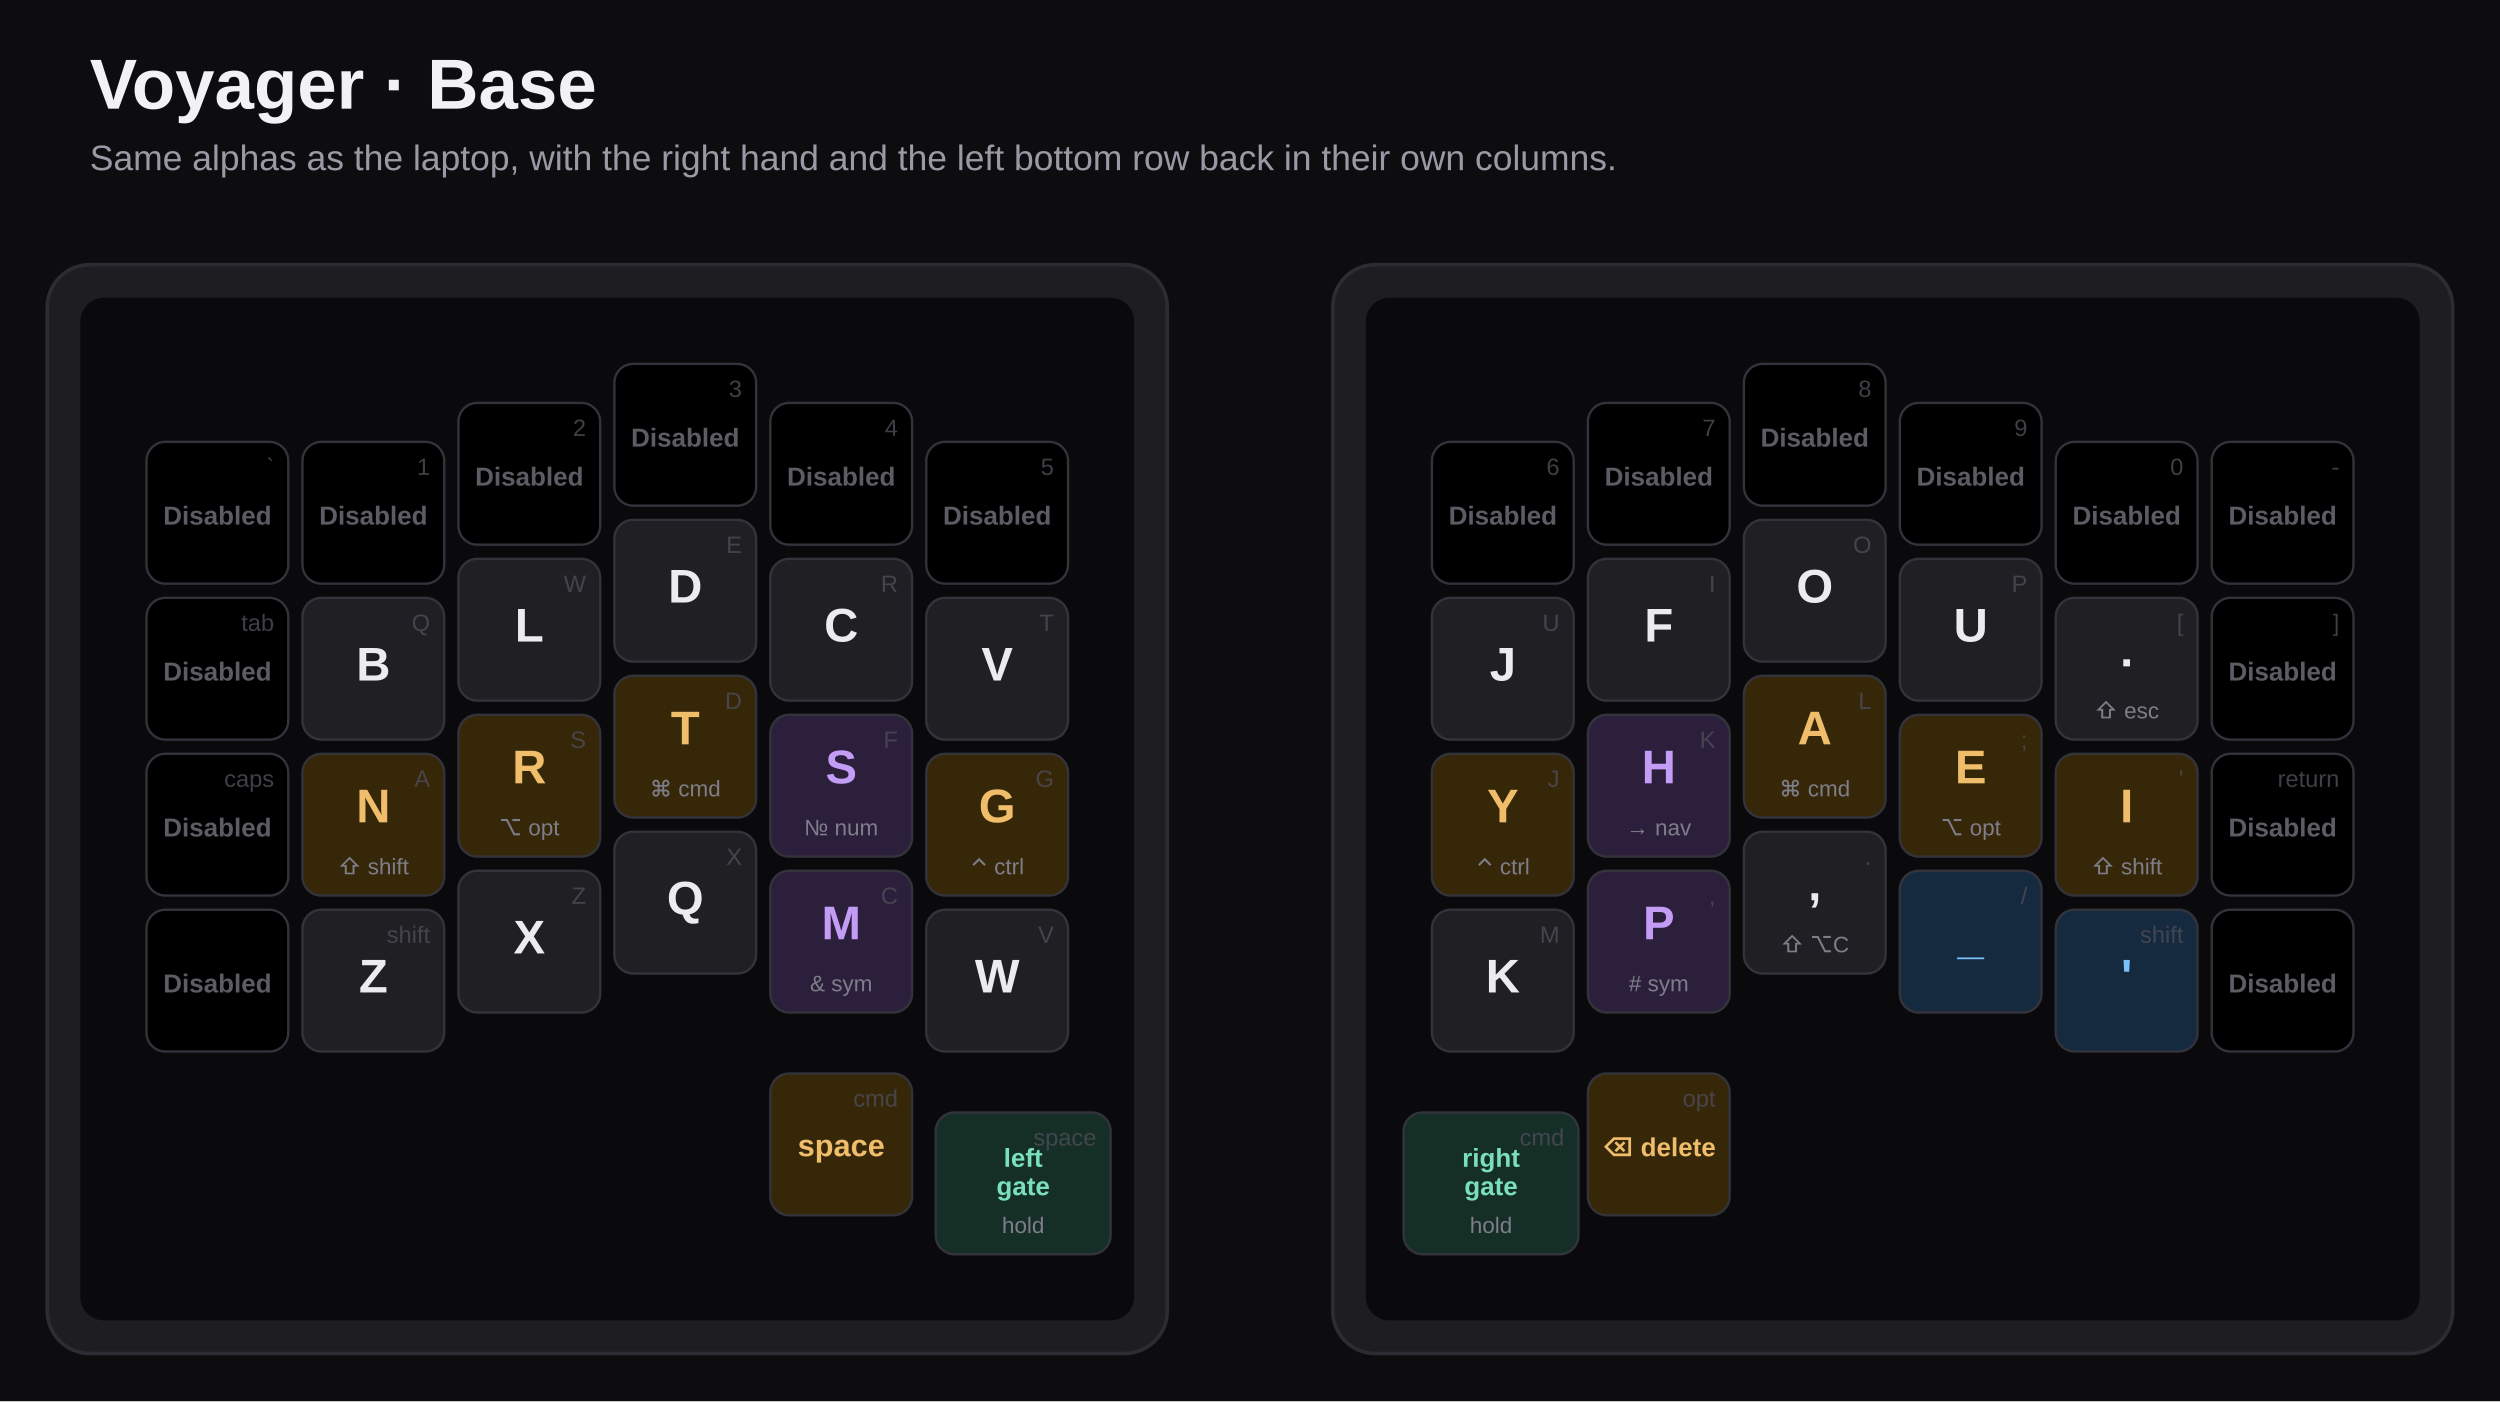
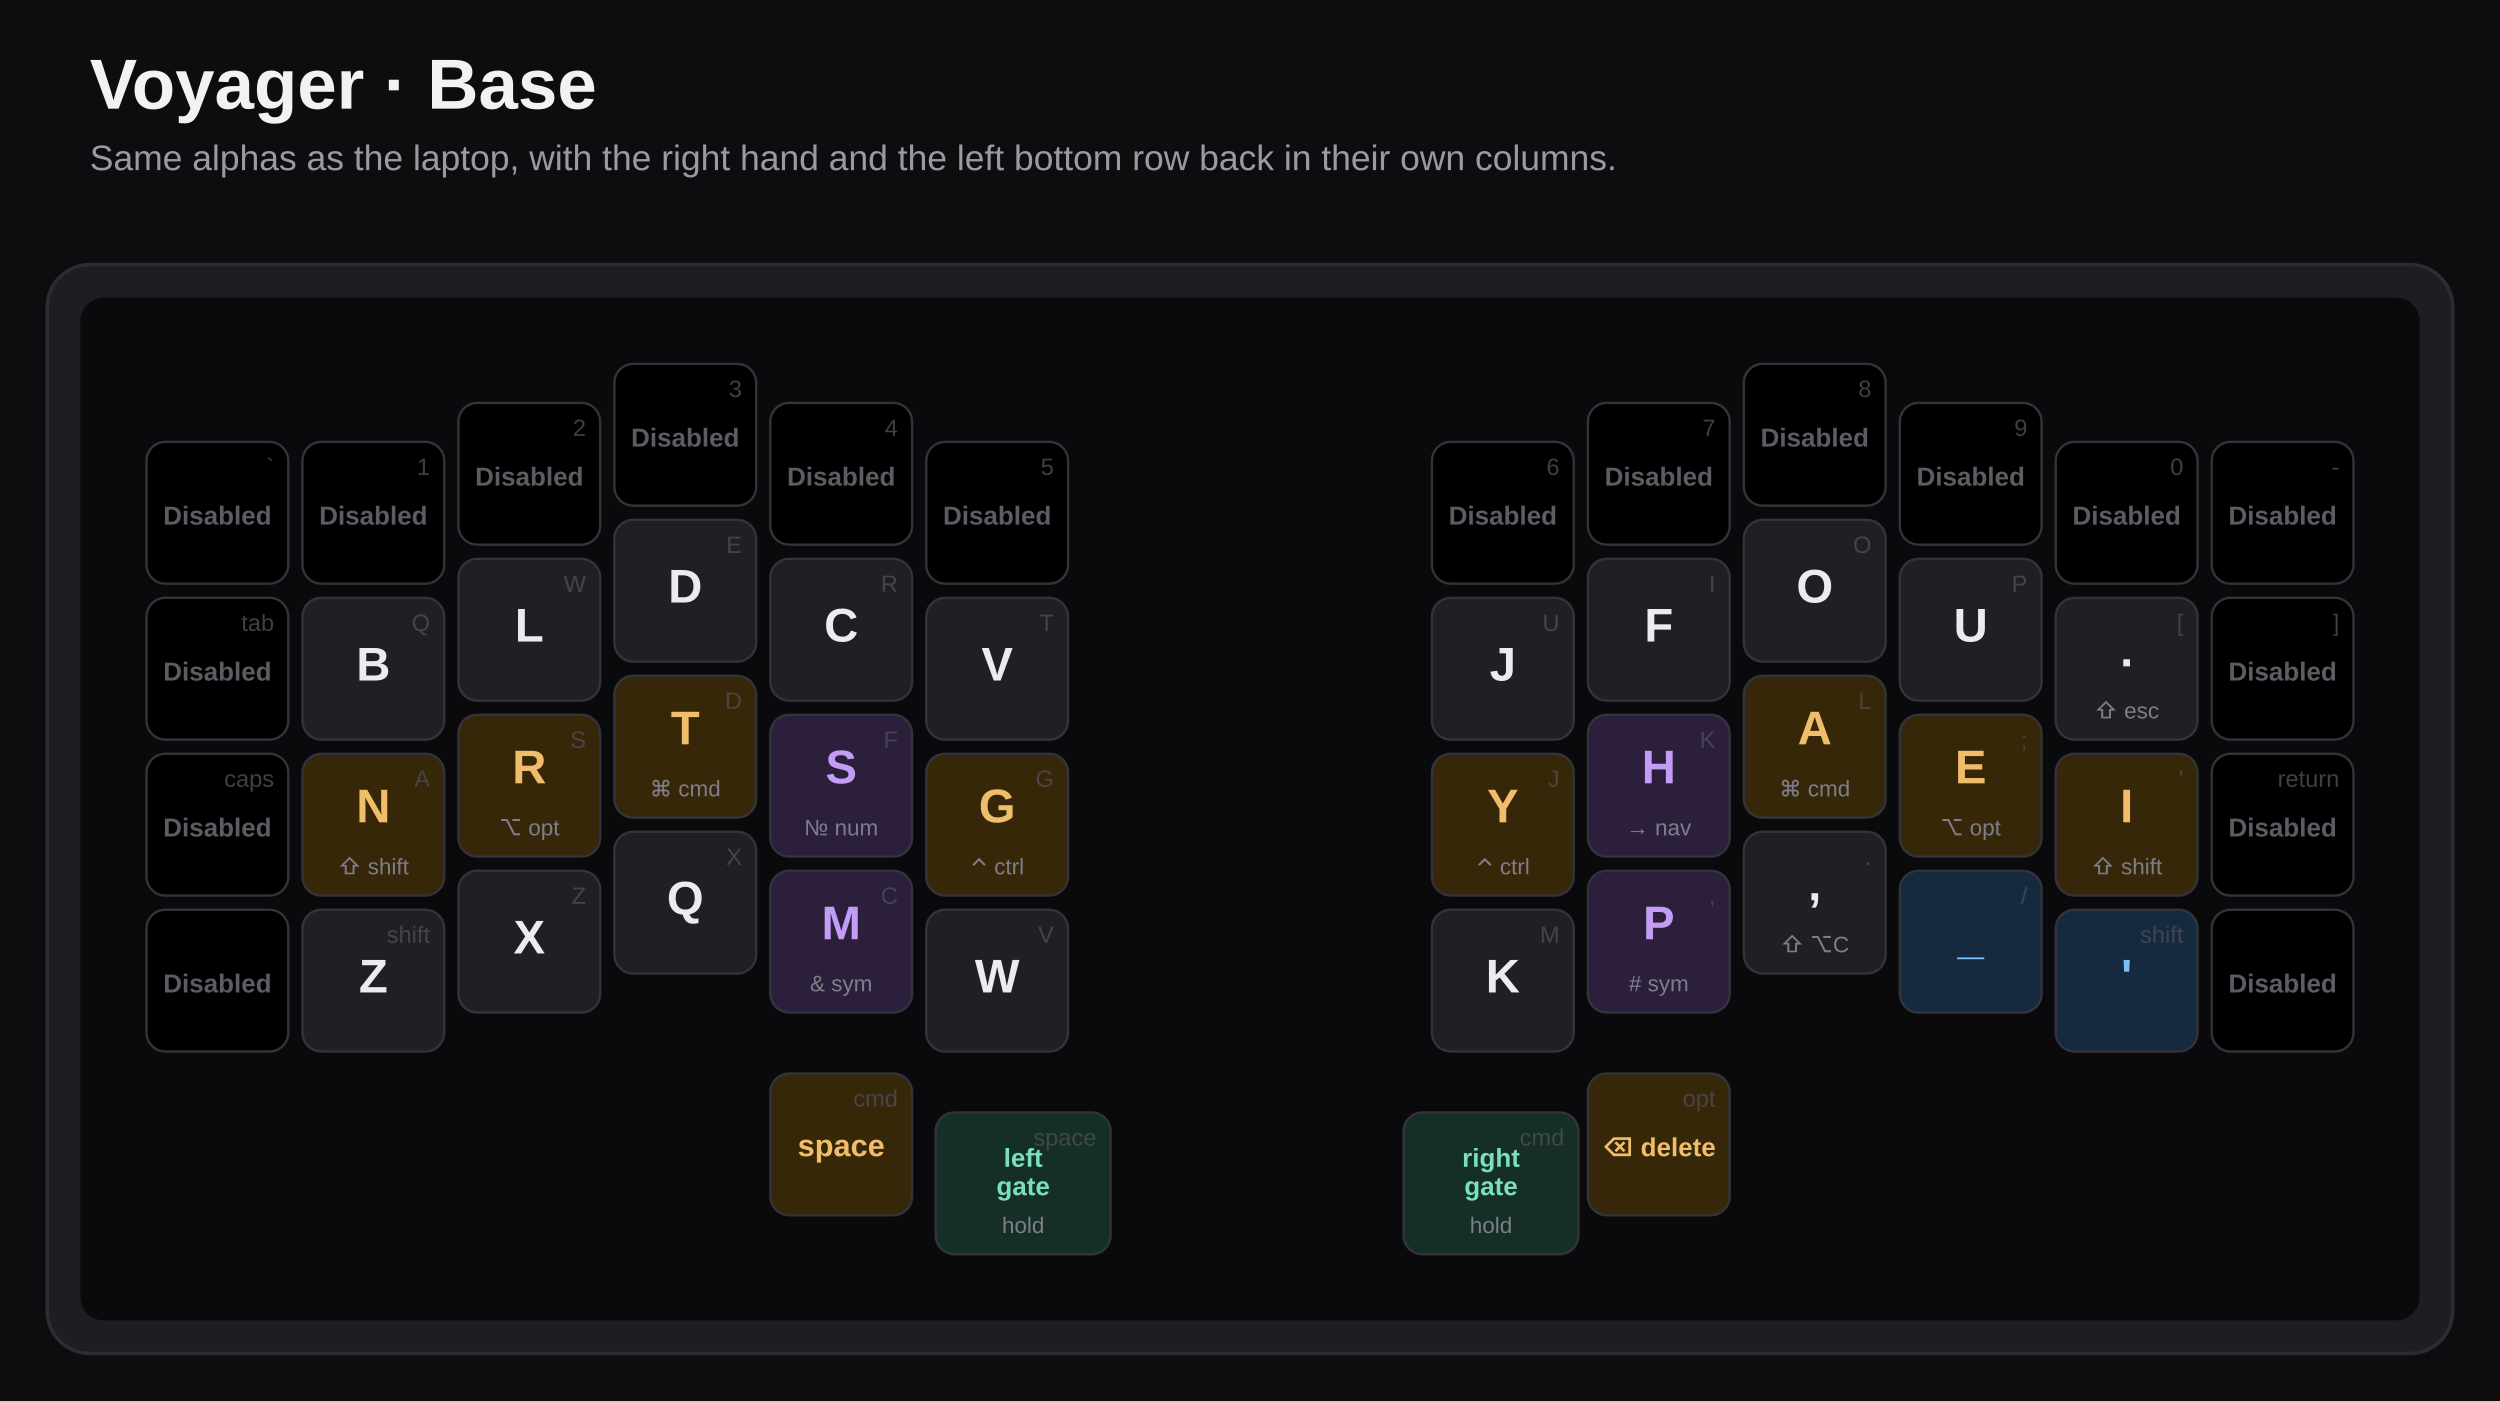
<svg xmlns="http://www.w3.org/2000/svg" width="1058" height="593" viewBox="0 0 1058 593" role="img" aria-label="Voyager · Base layer of splitmac on the ZSA Voyager">
  <rect width="1058" height="593" fill="#0d0d10" />
  <text x="38.0" y="46.0" fill="#f2f2f5" font-size="30" font-weight="700" text-anchor="start" opacity="1.0" font-family="-apple-system, BlinkMacSystemFont, 'SF Pro Text', 'Helvetica Neue', Arial, sans-serif">Voyager · Base</text>
  <text x="38.0" y="72.0" fill="#9a9aa6" font-size="15" font-weight="400" text-anchor="start" opacity="1.0" font-family="-apple-system, BlinkMacSystemFont, 'SF Pro Text', 'Helvetica Neue', Arial, sans-serif">Same alphas as the laptop, with the right hand and the left bottom row back in their own columns.</text>
-   <rect x="20.0" y="112.0" width="474.0" height="460.8" rx="18" fill="#1e1e22" stroke="#2c2c32" stroke-width="1.5" />
-   <rect x="34.0" y="126.0" width="446.0" height="432.8" rx="10" fill="#0a0a0c" />
+   <rect x="20.0" y="112.0" width="1018.0" height="460.8" rx="18" fill="#1e1e22" stroke="#2c2c32" stroke-width="1.5" />
+   <rect x="34.0" y="126.0" width="990.0" height="432.8" rx="10" fill="#0a0a0c" />
  <rect x="62.0" y="187.0" width="60.0" height="60.0" rx="8" fill="#000000" stroke="#33333b" stroke-width="1" />
  <text x="116.0" y="201.0" fill="#4a4a53" font-size="10" font-weight="500" text-anchor="end" opacity="0.85" font-family="-apple-system, BlinkMacSystemFont, 'SF Pro Text', 'Helvetica Neue', Arial, sans-serif">`</text>
  <text x="92.0" y="222.0" fill="#5c5c64" font-size="11" font-weight="600" text-anchor="middle" opacity="1.0" font-family="-apple-system, BlinkMacSystemFont, 'SF Pro Text', 'Helvetica Neue', Arial, sans-serif">Disabled</text>
  <rect x="128.0" y="187.0" width="60.0" height="60.0" rx="8" fill="#000000" stroke="#33333b" stroke-width="1" />
  <text x="182.0" y="201.0" fill="#4a4a53" font-size="10" font-weight="500" text-anchor="end" opacity="0.85" font-family="-apple-system, BlinkMacSystemFont, 'SF Pro Text', 'Helvetica Neue', Arial, sans-serif">1</text>
  <text x="158.0" y="222.0" fill="#5c5c64" font-size="11" font-weight="600" text-anchor="middle" opacity="1.0" font-family="-apple-system, BlinkMacSystemFont, 'SF Pro Text', 'Helvetica Neue', Arial, sans-serif">Disabled</text>
  <rect x="194.0" y="170.5" width="60.0" height="60.0" rx="8" fill="#000000" stroke="#33333b" stroke-width="1" />
  <text x="248.0" y="184.5" fill="#4a4a53" font-size="10" font-weight="500" text-anchor="end" opacity="0.85" font-family="-apple-system, BlinkMacSystemFont, 'SF Pro Text', 'Helvetica Neue', Arial, sans-serif">2</text>
  <text x="224.0" y="205.5" fill="#5c5c64" font-size="11" font-weight="600" text-anchor="middle" opacity="1.0" font-family="-apple-system, BlinkMacSystemFont, 'SF Pro Text', 'Helvetica Neue', Arial, sans-serif">Disabled</text>
  <rect x="260.0" y="154.0" width="60.0" height="60.0" rx="8" fill="#000000" stroke="#33333b" stroke-width="1" />
  <text x="314.0" y="168.0" fill="#4a4a53" font-size="10" font-weight="500" text-anchor="end" opacity="0.85" font-family="-apple-system, BlinkMacSystemFont, 'SF Pro Text', 'Helvetica Neue', Arial, sans-serif">3</text>
  <text x="290.0" y="189.0" fill="#5c5c64" font-size="11" font-weight="600" text-anchor="middle" opacity="1.0" font-family="-apple-system, BlinkMacSystemFont, 'SF Pro Text', 'Helvetica Neue', Arial, sans-serif">Disabled</text>
  <rect x="326.0" y="170.5" width="60.0" height="60.0" rx="8" fill="#000000" stroke="#33333b" stroke-width="1" />
  <text x="380.0" y="184.5" fill="#4a4a53" font-size="10" font-weight="500" text-anchor="end" opacity="0.85" font-family="-apple-system, BlinkMacSystemFont, 'SF Pro Text', 'Helvetica Neue', Arial, sans-serif">4</text>
  <text x="356.0" y="205.5" fill="#5c5c64" font-size="11" font-weight="600" text-anchor="middle" opacity="1.0" font-family="-apple-system, BlinkMacSystemFont, 'SF Pro Text', 'Helvetica Neue', Arial, sans-serif">Disabled</text>
  <rect x="392.0" y="187.0" width="60.0" height="60.0" rx="8" fill="#000000" stroke="#33333b" stroke-width="1" />
  <text x="446.0" y="201.0" fill="#4a4a53" font-size="10" font-weight="500" text-anchor="end" opacity="0.85" font-family="-apple-system, BlinkMacSystemFont, 'SF Pro Text', 'Helvetica Neue', Arial, sans-serif">5</text>
  <text x="422.0" y="222.0" fill="#5c5c64" font-size="11" font-weight="600" text-anchor="middle" opacity="1.0" font-family="-apple-system, BlinkMacSystemFont, 'SF Pro Text', 'Helvetica Neue', Arial, sans-serif">Disabled</text>
  <rect x="62.0" y="253.0" width="60.0" height="60.0" rx="8" fill="#000000" stroke="#33333b" stroke-width="1" />
  <text x="116.0" y="267.0" fill="#4a4a53" font-size="10" font-weight="500" text-anchor="end" opacity="0.85" font-family="-apple-system, BlinkMacSystemFont, 'SF Pro Text', 'Helvetica Neue', Arial, sans-serif">tab</text>
  <text x="92.0" y="288.0" fill="#5c5c64" font-size="11" font-weight="600" text-anchor="middle" opacity="1.0" font-family="-apple-system, BlinkMacSystemFont, 'SF Pro Text', 'Helvetica Neue', Arial, sans-serif">Disabled</text>
  <rect x="128.0" y="253.0" width="60.0" height="60.0" rx="8" fill="#1f1f24" stroke="#33333b" stroke-width="1" />
  <text x="182.0" y="267.0" fill="#4a4a53" font-size="10" font-weight="500" text-anchor="end" opacity="0.85" font-family="-apple-system, BlinkMacSystemFont, 'SF Pro Text', 'Helvetica Neue', Arial, sans-serif">Q</text>
  <text x="158.0" y="288.0" fill="#ececf0" font-size="20" font-weight="700" text-anchor="middle" opacity="1.0" font-family="-apple-system, BlinkMacSystemFont, 'SF Pro Text', 'Helvetica Neue', Arial, sans-serif">B</text>
  <rect x="194.0" y="236.5" width="60.0" height="60.0" rx="8" fill="#1f1f24" stroke="#33333b" stroke-width="1" />
  <text x="248.0" y="250.5" fill="#4a4a53" font-size="10" font-weight="500" text-anchor="end" opacity="0.85" font-family="-apple-system, BlinkMacSystemFont, 'SF Pro Text', 'Helvetica Neue', Arial, sans-serif">W</text>
  <text x="224.0" y="271.5" fill="#ececf0" font-size="20" font-weight="700" text-anchor="middle" opacity="1.0" font-family="-apple-system, BlinkMacSystemFont, 'SF Pro Text', 'Helvetica Neue', Arial, sans-serif">L</text>
  <rect x="260.0" y="220.0" width="60.0" height="60.0" rx="8" fill="#1f1f24" stroke="#33333b" stroke-width="1" />
  <text x="314.0" y="234.0" fill="#4a4a53" font-size="10" font-weight="500" text-anchor="end" opacity="0.85" font-family="-apple-system, BlinkMacSystemFont, 'SF Pro Text', 'Helvetica Neue', Arial, sans-serif">E</text>
  <text x="290.0" y="255.0" fill="#ececf0" font-size="20" font-weight="700" text-anchor="middle" opacity="1.0" font-family="-apple-system, BlinkMacSystemFont, 'SF Pro Text', 'Helvetica Neue', Arial, sans-serif">D</text>
  <rect x="326.0" y="236.5" width="60.0" height="60.0" rx="8" fill="#1f1f24" stroke="#33333b" stroke-width="1" />
  <text x="380.0" y="250.5" fill="#4a4a53" font-size="10" font-weight="500" text-anchor="end" opacity="0.85" font-family="-apple-system, BlinkMacSystemFont, 'SF Pro Text', 'Helvetica Neue', Arial, sans-serif">R</text>
  <text x="356.0" y="271.5" fill="#ececf0" font-size="20" font-weight="700" text-anchor="middle" opacity="1.0" font-family="-apple-system, BlinkMacSystemFont, 'SF Pro Text', 'Helvetica Neue', Arial, sans-serif">C</text>
  <rect x="392.0" y="253.0" width="60.0" height="60.0" rx="8" fill="#1f1f24" stroke="#33333b" stroke-width="1" />
  <text x="446.0" y="267.0" fill="#4a4a53" font-size="10" font-weight="500" text-anchor="end" opacity="0.85" font-family="-apple-system, BlinkMacSystemFont, 'SF Pro Text', 'Helvetica Neue', Arial, sans-serif">T</text>
  <text x="422.0" y="288.0" fill="#ececf0" font-size="20" font-weight="700" text-anchor="middle" opacity="1.0" font-family="-apple-system, BlinkMacSystemFont, 'SF Pro Text', 'Helvetica Neue', Arial, sans-serif">V</text>
  <rect x="62.0" y="319.0" width="60.0" height="60.0" rx="8" fill="#000000" stroke="#33333b" stroke-width="1" />
  <text x="116.0" y="333.0" fill="#4a4a53" font-size="10" font-weight="500" text-anchor="end" opacity="0.85" font-family="-apple-system, BlinkMacSystemFont, 'SF Pro Text', 'Helvetica Neue', Arial, sans-serif">caps</text>
  <text x="92.0" y="354.0" fill="#5c5c64" font-size="11" font-weight="600" text-anchor="middle" opacity="1.0" font-family="-apple-system, BlinkMacSystemFont, 'SF Pro Text', 'Helvetica Neue', Arial, sans-serif">Disabled</text>
  <rect x="128.0" y="319.0" width="60.0" height="60.0" rx="8" fill="#372709" stroke="#33333b" stroke-width="1" />
  <text x="182.0" y="333.0" fill="#4a4a53" font-size="10" font-weight="500" text-anchor="end" opacity="0.85" font-family="-apple-system, BlinkMacSystemFont, 'SF Pro Text', 'Helvetica Neue', Arial, sans-serif">A</text>
  <text x="158.0" y="348.0" fill="#f0be6b" font-size="20" font-weight="700" text-anchor="middle" opacity="1.0" font-family="-apple-system, BlinkMacSystemFont, 'SF Pro Text', 'Helvetica Neue', Arial, sans-serif">N</text>
  <text x="158.0" y="370.0" fill="#7e7e8a" font-size="9.5" font-weight="500" text-anchor="middle" opacity="1.0" font-family="-apple-system, BlinkMacSystemFont, 'SF Pro Text', 'Helvetica Neue', Arial, sans-serif">⇧ shift</text>
  <rect x="194.0" y="302.5" width="60.0" height="60.0" rx="8" fill="#372709" stroke="#33333b" stroke-width="1" />
  <text x="248.0" y="316.5" fill="#4a4a53" font-size="10" font-weight="500" text-anchor="end" opacity="0.85" font-family="-apple-system, BlinkMacSystemFont, 'SF Pro Text', 'Helvetica Neue', Arial, sans-serif">S</text>
  <text x="224.0" y="331.5" fill="#f0be6b" font-size="20" font-weight="700" text-anchor="middle" opacity="1.0" font-family="-apple-system, BlinkMacSystemFont, 'SF Pro Text', 'Helvetica Neue', Arial, sans-serif">R</text>
  <text x="224.0" y="353.5" fill="#7e7e8a" font-size="9.5" font-weight="500" text-anchor="middle" opacity="1.0" font-family="-apple-system, BlinkMacSystemFont, 'SF Pro Text', 'Helvetica Neue', Arial, sans-serif">⌥ opt</text>
  <rect x="260.0" y="286.0" width="60.0" height="60.0" rx="8" fill="#372709" stroke="#33333b" stroke-width="1" />
  <text x="314.0" y="300.0" fill="#4a4a53" font-size="10" font-weight="500" text-anchor="end" opacity="0.85" font-family="-apple-system, BlinkMacSystemFont, 'SF Pro Text', 'Helvetica Neue', Arial, sans-serif">D</text>
  <text x="290.0" y="315.0" fill="#f0be6b" font-size="20" font-weight="700" text-anchor="middle" opacity="1.0" font-family="-apple-system, BlinkMacSystemFont, 'SF Pro Text', 'Helvetica Neue', Arial, sans-serif">T</text>
  <text x="290.0" y="337.0" fill="#7e7e8a" font-size="9.5" font-weight="500" text-anchor="middle" opacity="1.0" font-family="-apple-system, BlinkMacSystemFont, 'SF Pro Text', 'Helvetica Neue', Arial, sans-serif">⌘ cmd</text>
  <rect x="326.0" y="302.5" width="60.0" height="60.0" rx="8" fill="#2c1f3c" stroke="#33333b" stroke-width="1" />
  <text x="380.0" y="316.5" fill="#4a4a53" font-size="10" font-weight="500" text-anchor="end" opacity="0.85" font-family="-apple-system, BlinkMacSystemFont, 'SF Pro Text', 'Helvetica Neue', Arial, sans-serif">F</text>
  <text x="356.0" y="331.5" fill="#c39cf5" font-size="20" font-weight="700" text-anchor="middle" opacity="1.0" font-family="-apple-system, BlinkMacSystemFont, 'SF Pro Text', 'Helvetica Neue', Arial, sans-serif">S</text>
  <text x="356.0" y="353.5" fill="#7e7e8a" font-size="9.5" font-weight="500" text-anchor="middle" opacity="1.0" font-family="-apple-system, BlinkMacSystemFont, 'SF Pro Text', 'Helvetica Neue', Arial, sans-serif">№ num</text>
  <rect x="392.0" y="319.0" width="60.0" height="60.0" rx="8" fill="#372709" stroke="#33333b" stroke-width="1" />
  <text x="446.0" y="333.0" fill="#4a4a53" font-size="10" font-weight="500" text-anchor="end" opacity="0.85" font-family="-apple-system, BlinkMacSystemFont, 'SF Pro Text', 'Helvetica Neue', Arial, sans-serif">G</text>
  <text x="422.0" y="348.0" fill="#f0be6b" font-size="20" font-weight="700" text-anchor="middle" opacity="1.0" font-family="-apple-system, BlinkMacSystemFont, 'SF Pro Text', 'Helvetica Neue', Arial, sans-serif">G</text>
  <text x="422.0" y="370.0" fill="#7e7e8a" font-size="9.5" font-weight="500" text-anchor="middle" opacity="1.0" font-family="-apple-system, BlinkMacSystemFont, 'SF Pro Text', 'Helvetica Neue', Arial, sans-serif">⌃ ctrl</text>
  <rect x="62.0" y="385.0" width="60.0" height="60.0" rx="8" fill="#000000" stroke="#33333b" stroke-width="1" />
  <text x="92.0" y="420.0" fill="#5c5c64" font-size="11" font-weight="600" text-anchor="middle" opacity="1.0" font-family="-apple-system, BlinkMacSystemFont, 'SF Pro Text', 'Helvetica Neue', Arial, sans-serif">Disabled</text>
  <rect x="128.0" y="385.0" width="60.0" height="60.0" rx="8" fill="#1f1f24" stroke="#33333b" stroke-width="1" />
  <text x="182.0" y="399.0" fill="#4a4a53" font-size="10" font-weight="500" text-anchor="end" opacity="0.85" font-family="-apple-system, BlinkMacSystemFont, 'SF Pro Text', 'Helvetica Neue', Arial, sans-serif">shift</text>
  <text x="158.0" y="420.0" fill="#ececf0" font-size="20" font-weight="700" text-anchor="middle" opacity="1.0" font-family="-apple-system, BlinkMacSystemFont, 'SF Pro Text', 'Helvetica Neue', Arial, sans-serif">Z</text>
  <rect x="194.0" y="368.5" width="60.0" height="60.0" rx="8" fill="#1f1f24" stroke="#33333b" stroke-width="1" />
  <text x="248.0" y="382.5" fill="#4a4a53" font-size="10" font-weight="500" text-anchor="end" opacity="0.85" font-family="-apple-system, BlinkMacSystemFont, 'SF Pro Text', 'Helvetica Neue', Arial, sans-serif">Z</text>
  <text x="224.0" y="403.5" fill="#ececf0" font-size="20" font-weight="700" text-anchor="middle" opacity="1.0" font-family="-apple-system, BlinkMacSystemFont, 'SF Pro Text', 'Helvetica Neue', Arial, sans-serif">X</text>
  <rect x="260.0" y="352.0" width="60.0" height="60.0" rx="8" fill="#1f1f24" stroke="#33333b" stroke-width="1" />
  <text x="314.0" y="366.0" fill="#4a4a53" font-size="10" font-weight="500" text-anchor="end" opacity="0.85" font-family="-apple-system, BlinkMacSystemFont, 'SF Pro Text', 'Helvetica Neue', Arial, sans-serif">X</text>
  <text x="290.0" y="387.0" fill="#ececf0" font-size="20" font-weight="700" text-anchor="middle" opacity="1.0" font-family="-apple-system, BlinkMacSystemFont, 'SF Pro Text', 'Helvetica Neue', Arial, sans-serif">Q</text>
  <rect x="326.0" y="368.5" width="60.0" height="60.0" rx="8" fill="#2c1f3c" stroke="#33333b" stroke-width="1" />
  <text x="380.0" y="382.5" fill="#4a4a53" font-size="10" font-weight="500" text-anchor="end" opacity="0.85" font-family="-apple-system, BlinkMacSystemFont, 'SF Pro Text', 'Helvetica Neue', Arial, sans-serif">C</text>
  <text x="356.0" y="397.5" fill="#c39cf5" font-size="20" font-weight="700" text-anchor="middle" opacity="1.0" font-family="-apple-system, BlinkMacSystemFont, 'SF Pro Text', 'Helvetica Neue', Arial, sans-serif">M</text>
  <text x="356.0" y="419.5" fill="#7e7e8a" font-size="9.5" font-weight="500" text-anchor="middle" opacity="1.0" font-family="-apple-system, BlinkMacSystemFont, 'SF Pro Text', 'Helvetica Neue', Arial, sans-serif">&amp; sym</text>
  <rect x="392.0" y="385.0" width="60.0" height="60.0" rx="8" fill="#1f1f24" stroke="#33333b" stroke-width="1" />
  <text x="446.0" y="399.0" fill="#4a4a53" font-size="10" font-weight="500" text-anchor="end" opacity="0.85" font-family="-apple-system, BlinkMacSystemFont, 'SF Pro Text', 'Helvetica Neue', Arial, sans-serif">V</text>
  <text x="422.0" y="420.0" fill="#ececf0" font-size="20" font-weight="700" text-anchor="middle" opacity="1.0" font-family="-apple-system, BlinkMacSystemFont, 'SF Pro Text', 'Helvetica Neue', Arial, sans-serif">W</text>
  <rect x="326.0" y="454.3" width="60.0" height="60.0" rx="8" fill="#372709" stroke="#33333b" stroke-width="1" />
  <text x="380.0" y="468.3" fill="#4a4a53" font-size="10" font-weight="500" text-anchor="end" opacity="0.85" font-family="-apple-system, BlinkMacSystemFont, 'SF Pro Text', 'Helvetica Neue', Arial, sans-serif">cmd</text>
  <text x="356.0" y="489.3" fill="#f0be6b" font-size="13" font-weight="600" text-anchor="middle" opacity="1.0" font-family="-apple-system, BlinkMacSystemFont, 'SF Pro Text', 'Helvetica Neue', Arial, sans-serif">space</text>
  <rect x="396.0" y="470.8" width="74.0" height="60.0" rx="8" fill="#152e26" stroke="#33333b" stroke-width="1" />
  <text x="464.0" y="484.8" fill="#4a4a53" font-size="10" font-weight="500" text-anchor="end" opacity="0.85" font-family="-apple-system, BlinkMacSystemFont, 'SF Pro Text', 'Helvetica Neue', Arial, sans-serif">space</text>
  <text x="433.0" y="493.8" fill="#79dfbc" font-size="11" font-weight="600" text-anchor="middle" opacity="1.0" font-family="-apple-system, BlinkMacSystemFont, 'SF Pro Text', 'Helvetica Neue', Arial, sans-serif">left</text>
  <text x="433.0" y="505.8" fill="#79dfbc" font-size="11" font-weight="600" text-anchor="middle" opacity="1.0" font-family="-apple-system, BlinkMacSystemFont, 'SF Pro Text', 'Helvetica Neue', Arial, sans-serif">gate</text>
  <text x="433.0" y="521.8" fill="#7e7e8a" font-size="9.5" font-weight="500" text-anchor="middle" opacity="1.0" font-family="-apple-system, BlinkMacSystemFont, 'SF Pro Text', 'Helvetica Neue', Arial, sans-serif">hold</text>
-   <rect x="564.0" y="112.0" width="474.0" height="460.8" rx="18" fill="#1e1e22" stroke="#2c2c32" stroke-width="1.5" />
-   <rect x="578.0" y="126.0" width="446.0" height="432.8" rx="10" fill="#0a0a0c" />
  <rect x="606.0" y="187.0" width="60.0" height="60.0" rx="8" fill="#000000" stroke="#33333b" stroke-width="1" />
  <text x="660.0" y="201.0" fill="#4a4a53" font-size="10" font-weight="500" text-anchor="end" opacity="0.85" font-family="-apple-system, BlinkMacSystemFont, 'SF Pro Text', 'Helvetica Neue', Arial, sans-serif">6</text>
  <text x="636.0" y="222.0" fill="#5c5c64" font-size="11" font-weight="600" text-anchor="middle" opacity="1.0" font-family="-apple-system, BlinkMacSystemFont, 'SF Pro Text', 'Helvetica Neue', Arial, sans-serif">Disabled</text>
  <rect x="672.0" y="170.5" width="60.0" height="60.0" rx="8" fill="#000000" stroke="#33333b" stroke-width="1" />
  <text x="726.0" y="184.5" fill="#4a4a53" font-size="10" font-weight="500" text-anchor="end" opacity="0.85" font-family="-apple-system, BlinkMacSystemFont, 'SF Pro Text', 'Helvetica Neue', Arial, sans-serif">7</text>
  <text x="702.0" y="205.5" fill="#5c5c64" font-size="11" font-weight="600" text-anchor="middle" opacity="1.0" font-family="-apple-system, BlinkMacSystemFont, 'SF Pro Text', 'Helvetica Neue', Arial, sans-serif">Disabled</text>
  <rect x="738.0" y="154.0" width="60.0" height="60.0" rx="8" fill="#000000" stroke="#33333b" stroke-width="1" />
  <text x="792.0" y="168.0" fill="#4a4a53" font-size="10" font-weight="500" text-anchor="end" opacity="0.85" font-family="-apple-system, BlinkMacSystemFont, 'SF Pro Text', 'Helvetica Neue', Arial, sans-serif">8</text>
  <text x="768.0" y="189.0" fill="#5c5c64" font-size="11" font-weight="600" text-anchor="middle" opacity="1.0" font-family="-apple-system, BlinkMacSystemFont, 'SF Pro Text', 'Helvetica Neue', Arial, sans-serif">Disabled</text>
  <rect x="804.0" y="170.5" width="60.0" height="60.0" rx="8" fill="#000000" stroke="#33333b" stroke-width="1" />
  <text x="858.0" y="184.5" fill="#4a4a53" font-size="10" font-weight="500" text-anchor="end" opacity="0.85" font-family="-apple-system, BlinkMacSystemFont, 'SF Pro Text', 'Helvetica Neue', Arial, sans-serif">9</text>
  <text x="834.0" y="205.5" fill="#5c5c64" font-size="11" font-weight="600" text-anchor="middle" opacity="1.0" font-family="-apple-system, BlinkMacSystemFont, 'SF Pro Text', 'Helvetica Neue', Arial, sans-serif">Disabled</text>
  <rect x="870.0" y="187.0" width="60.0" height="60.0" rx="8" fill="#000000" stroke="#33333b" stroke-width="1" />
  <text x="924.0" y="201.0" fill="#4a4a53" font-size="10" font-weight="500" text-anchor="end" opacity="0.85" font-family="-apple-system, BlinkMacSystemFont, 'SF Pro Text', 'Helvetica Neue', Arial, sans-serif">0</text>
  <text x="900.0" y="222.0" fill="#5c5c64" font-size="11" font-weight="600" text-anchor="middle" opacity="1.0" font-family="-apple-system, BlinkMacSystemFont, 'SF Pro Text', 'Helvetica Neue', Arial, sans-serif">Disabled</text>
  <rect x="936.0" y="187.0" width="60.0" height="60.0" rx="8" fill="#000000" stroke="#33333b" stroke-width="1" />
  <text x="990.0" y="201.0" fill="#4a4a53" font-size="10" font-weight="500" text-anchor="end" opacity="0.85" font-family="-apple-system, BlinkMacSystemFont, 'SF Pro Text', 'Helvetica Neue', Arial, sans-serif">-</text>
  <text x="966.0" y="222.0" fill="#5c5c64" font-size="11" font-weight="600" text-anchor="middle" opacity="1.0" font-family="-apple-system, BlinkMacSystemFont, 'SF Pro Text', 'Helvetica Neue', Arial, sans-serif">Disabled</text>
  <rect x="606.0" y="253.0" width="60.0" height="60.0" rx="8" fill="#1f1f24" stroke="#33333b" stroke-width="1" />
  <text x="660.0" y="267.0" fill="#4a4a53" font-size="10" font-weight="500" text-anchor="end" opacity="0.85" font-family="-apple-system, BlinkMacSystemFont, 'SF Pro Text', 'Helvetica Neue', Arial, sans-serif">U</text>
  <text x="636.0" y="288.0" fill="#ececf0" font-size="20" font-weight="700" text-anchor="middle" opacity="1.0" font-family="-apple-system, BlinkMacSystemFont, 'SF Pro Text', 'Helvetica Neue', Arial, sans-serif">J</text>
  <rect x="672.0" y="236.5" width="60.0" height="60.0" rx="8" fill="#1f1f24" stroke="#33333b" stroke-width="1" />
  <text x="726.0" y="250.5" fill="#4a4a53" font-size="10" font-weight="500" text-anchor="end" opacity="0.85" font-family="-apple-system, BlinkMacSystemFont, 'SF Pro Text', 'Helvetica Neue', Arial, sans-serif">I</text>
  <text x="702.0" y="271.5" fill="#ececf0" font-size="20" font-weight="700" text-anchor="middle" opacity="1.0" font-family="-apple-system, BlinkMacSystemFont, 'SF Pro Text', 'Helvetica Neue', Arial, sans-serif">F</text>
  <rect x="738.0" y="220.0" width="60.0" height="60.0" rx="8" fill="#1f1f24" stroke="#33333b" stroke-width="1" />
  <text x="792.0" y="234.0" fill="#4a4a53" font-size="10" font-weight="500" text-anchor="end" opacity="0.85" font-family="-apple-system, BlinkMacSystemFont, 'SF Pro Text', 'Helvetica Neue', Arial, sans-serif">O</text>
  <text x="768.0" y="255.0" fill="#ececf0" font-size="20" font-weight="700" text-anchor="middle" opacity="1.0" font-family="-apple-system, BlinkMacSystemFont, 'SF Pro Text', 'Helvetica Neue', Arial, sans-serif">O</text>
  <rect x="804.0" y="236.5" width="60.0" height="60.0" rx="8" fill="#1f1f24" stroke="#33333b" stroke-width="1" />
  <text x="858.0" y="250.5" fill="#4a4a53" font-size="10" font-weight="500" text-anchor="end" opacity="0.85" font-family="-apple-system, BlinkMacSystemFont, 'SF Pro Text', 'Helvetica Neue', Arial, sans-serif">P</text>
  <text x="834.0" y="271.5" fill="#ececf0" font-size="20" font-weight="700" text-anchor="middle" opacity="1.0" font-family="-apple-system, BlinkMacSystemFont, 'SF Pro Text', 'Helvetica Neue', Arial, sans-serif">U</text>
  <rect x="870.0" y="253.0" width="60.0" height="60.0" rx="8" fill="#1f1f24" stroke="#33333b" stroke-width="1" />
  <text x="924.0" y="267.0" fill="#4a4a53" font-size="10" font-weight="500" text-anchor="end" opacity="0.85" font-family="-apple-system, BlinkMacSystemFont, 'SF Pro Text', 'Helvetica Neue', Arial, sans-serif">[</text>
  <text x="900.0" y="282.0" fill="#ececf0" font-size="20" font-weight="700" text-anchor="middle" opacity="1.0" font-family="-apple-system, BlinkMacSystemFont, 'SF Pro Text', 'Helvetica Neue', Arial, sans-serif">.</text>
  <text x="900.0" y="304.0" fill="#7e7e8a" font-size="9.5" font-weight="500" text-anchor="middle" opacity="1.0" font-family="-apple-system, BlinkMacSystemFont, 'SF Pro Text', 'Helvetica Neue', Arial, sans-serif">⇧ esc</text>
  <rect x="936.0" y="253.0" width="60.0" height="60.0" rx="8" fill="#000000" stroke="#33333b" stroke-width="1" />
  <text x="990.0" y="267.0" fill="#4a4a53" font-size="10" font-weight="500" text-anchor="end" opacity="0.85" font-family="-apple-system, BlinkMacSystemFont, 'SF Pro Text', 'Helvetica Neue', Arial, sans-serif">]</text>
  <text x="966.0" y="288.0" fill="#5c5c64" font-size="11" font-weight="600" text-anchor="middle" opacity="1.0" font-family="-apple-system, BlinkMacSystemFont, 'SF Pro Text', 'Helvetica Neue', Arial, sans-serif">Disabled</text>
  <rect x="606.0" y="319.0" width="60.0" height="60.0" rx="8" fill="#372709" stroke="#33333b" stroke-width="1" />
  <text x="660.0" y="333.0" fill="#4a4a53" font-size="10" font-weight="500" text-anchor="end" opacity="0.85" font-family="-apple-system, BlinkMacSystemFont, 'SF Pro Text', 'Helvetica Neue', Arial, sans-serif">J</text>
  <text x="636.0" y="348.0" fill="#f0be6b" font-size="20" font-weight="700" text-anchor="middle" opacity="1.0" font-family="-apple-system, BlinkMacSystemFont, 'SF Pro Text', 'Helvetica Neue', Arial, sans-serif">Y</text>
  <text x="636.0" y="370.0" fill="#7e7e8a" font-size="9.5" font-weight="500" text-anchor="middle" opacity="1.0" font-family="-apple-system, BlinkMacSystemFont, 'SF Pro Text', 'Helvetica Neue', Arial, sans-serif">⌃ ctrl</text>
  <rect x="672.0" y="302.5" width="60.0" height="60.0" rx="8" fill="#2c1f3c" stroke="#33333b" stroke-width="1" />
  <text x="726.0" y="316.5" fill="#4a4a53" font-size="10" font-weight="500" text-anchor="end" opacity="0.85" font-family="-apple-system, BlinkMacSystemFont, 'SF Pro Text', 'Helvetica Neue', Arial, sans-serif">K</text>
  <text x="702.0" y="331.5" fill="#c39cf5" font-size="20" font-weight="700" text-anchor="middle" opacity="1.0" font-family="-apple-system, BlinkMacSystemFont, 'SF Pro Text', 'Helvetica Neue', Arial, sans-serif">H</text>
  <text x="702.0" y="353.5" fill="#7e7e8a" font-size="9.5" font-weight="500" text-anchor="middle" opacity="1.0" font-family="-apple-system, BlinkMacSystemFont, 'SF Pro Text', 'Helvetica Neue', Arial, sans-serif">→ nav</text>
  <rect x="738.0" y="286.0" width="60.0" height="60.0" rx="8" fill="#372709" stroke="#33333b" stroke-width="1" />
  <text x="792.0" y="300.0" fill="#4a4a53" font-size="10" font-weight="500" text-anchor="end" opacity="0.85" font-family="-apple-system, BlinkMacSystemFont, 'SF Pro Text', 'Helvetica Neue', Arial, sans-serif">L</text>
  <text x="768.0" y="315.0" fill="#f0be6b" font-size="20" font-weight="700" text-anchor="middle" opacity="1.0" font-family="-apple-system, BlinkMacSystemFont, 'SF Pro Text', 'Helvetica Neue', Arial, sans-serif">A</text>
  <text x="768.0" y="337.0" fill="#7e7e8a" font-size="9.5" font-weight="500" text-anchor="middle" opacity="1.0" font-family="-apple-system, BlinkMacSystemFont, 'SF Pro Text', 'Helvetica Neue', Arial, sans-serif">⌘ cmd</text>
  <rect x="804.0" y="302.5" width="60.0" height="60.0" rx="8" fill="#372709" stroke="#33333b" stroke-width="1" />
  <text x="858.0" y="316.5" fill="#4a4a53" font-size="10" font-weight="500" text-anchor="end" opacity="0.85" font-family="-apple-system, BlinkMacSystemFont, 'SF Pro Text', 'Helvetica Neue', Arial, sans-serif">;</text>
  <text x="834.0" y="331.5" fill="#f0be6b" font-size="20" font-weight="700" text-anchor="middle" opacity="1.0" font-family="-apple-system, BlinkMacSystemFont, 'SF Pro Text', 'Helvetica Neue', Arial, sans-serif">E</text>
  <text x="834.0" y="353.5" fill="#7e7e8a" font-size="9.5" font-weight="500" text-anchor="middle" opacity="1.0" font-family="-apple-system, BlinkMacSystemFont, 'SF Pro Text', 'Helvetica Neue', Arial, sans-serif">⌥ opt</text>
  <rect x="870.0" y="319.0" width="60.0" height="60.0" rx="8" fill="#372709" stroke="#33333b" stroke-width="1" />
  <text x="924.0" y="333.0" fill="#4a4a53" font-size="10" font-weight="500" text-anchor="end" opacity="0.85" font-family="-apple-system, BlinkMacSystemFont, 'SF Pro Text', 'Helvetica Neue', Arial, sans-serif">'</text>
  <text x="900.0" y="348.0" fill="#f0be6b" font-size="20" font-weight="700" text-anchor="middle" opacity="1.0" font-family="-apple-system, BlinkMacSystemFont, 'SF Pro Text', 'Helvetica Neue', Arial, sans-serif">I</text>
  <text x="900.0" y="370.0" fill="#7e7e8a" font-size="9.5" font-weight="500" text-anchor="middle" opacity="1.0" font-family="-apple-system, BlinkMacSystemFont, 'SF Pro Text', 'Helvetica Neue', Arial, sans-serif">⇧ shift</text>
  <rect x="936.0" y="319.0" width="60.0" height="60.0" rx="8" fill="#000000" stroke="#33333b" stroke-width="1" />
  <text x="990.0" y="333.0" fill="#4a4a53" font-size="10" font-weight="500" text-anchor="end" opacity="0.85" font-family="-apple-system, BlinkMacSystemFont, 'SF Pro Text', 'Helvetica Neue', Arial, sans-serif">return</text>
  <text x="966.0" y="354.0" fill="#5c5c64" font-size="11" font-weight="600" text-anchor="middle" opacity="1.0" font-family="-apple-system, BlinkMacSystemFont, 'SF Pro Text', 'Helvetica Neue', Arial, sans-serif">Disabled</text>
  <rect x="606.0" y="385.0" width="60.0" height="60.0" rx="8" fill="#1f1f24" stroke="#33333b" stroke-width="1" />
  <text x="660.0" y="399.0" fill="#4a4a53" font-size="10" font-weight="500" text-anchor="end" opacity="0.85" font-family="-apple-system, BlinkMacSystemFont, 'SF Pro Text', 'Helvetica Neue', Arial, sans-serif">M</text>
  <text x="636.0" y="420.0" fill="#ececf0" font-size="20" font-weight="700" text-anchor="middle" opacity="1.0" font-family="-apple-system, BlinkMacSystemFont, 'SF Pro Text', 'Helvetica Neue', Arial, sans-serif">K</text>
  <rect x="672.0" y="368.5" width="60.0" height="60.0" rx="8" fill="#2c1f3c" stroke="#33333b" stroke-width="1" />
  <text x="726.0" y="382.5" fill="#4a4a53" font-size="10" font-weight="500" text-anchor="end" opacity="0.85" font-family="-apple-system, BlinkMacSystemFont, 'SF Pro Text', 'Helvetica Neue', Arial, sans-serif">,</text>
  <text x="702.0" y="397.5" fill="#c39cf5" font-size="20" font-weight="700" text-anchor="middle" opacity="1.0" font-family="-apple-system, BlinkMacSystemFont, 'SF Pro Text', 'Helvetica Neue', Arial, sans-serif">P</text>
  <text x="702.0" y="419.5" fill="#7e7e8a" font-size="9.5" font-weight="500" text-anchor="middle" opacity="1.0" font-family="-apple-system, BlinkMacSystemFont, 'SF Pro Text', 'Helvetica Neue', Arial, sans-serif"># sym</text>
  <rect x="738.0" y="352.0" width="60.0" height="60.0" rx="8" fill="#1f1f24" stroke="#33333b" stroke-width="1" />
  <text x="792.0" y="366.0" fill="#4a4a53" font-size="10" font-weight="500" text-anchor="end" opacity="0.85" font-family="-apple-system, BlinkMacSystemFont, 'SF Pro Text', 'Helvetica Neue', Arial, sans-serif">.</text>
  <text x="768.0" y="381.0" fill="#ececf0" font-size="20" font-weight="700" text-anchor="middle" opacity="1.0" font-family="-apple-system, BlinkMacSystemFont, 'SF Pro Text', 'Helvetica Neue', Arial, sans-serif">,</text>
  <text x="768.0" y="403.0" fill="#7e7e8a" font-size="9.5" font-weight="500" text-anchor="middle" opacity="1.0" font-family="-apple-system, BlinkMacSystemFont, 'SF Pro Text', 'Helvetica Neue', Arial, sans-serif">⇧ ⌥C</text>
  <rect x="804.0" y="368.5" width="60.0" height="60.0" rx="8" fill="#15293f" stroke="#33333b" stroke-width="1" />
  <text x="858.0" y="382.5" fill="#4a4a53" font-size="10" font-weight="500" text-anchor="end" opacity="0.85" font-family="-apple-system, BlinkMacSystemFont, 'SF Pro Text', 'Helvetica Neue', Arial, sans-serif">/</text>
  <text x="834.0" y="403.5" fill="#7cc0f8" font-size="20" font-weight="700" text-anchor="middle" opacity="1.0" font-family="-apple-system, BlinkMacSystemFont, 'SF Pro Text', 'Helvetica Neue', Arial, sans-serif">_</text>
  <rect x="870.0" y="385.0" width="60.0" height="60.0" rx="8" fill="#15293f" stroke="#33333b" stroke-width="1" />
  <text x="924.0" y="399.0" fill="#4a4a53" font-size="10" font-weight="500" text-anchor="end" opacity="0.85" font-family="-apple-system, BlinkMacSystemFont, 'SF Pro Text', 'Helvetica Neue', Arial, sans-serif">shift</text>
  <text x="900.0" y="420.0" fill="#7cc0f8" font-size="20" font-weight="700" text-anchor="middle" opacity="1.0" font-family="-apple-system, BlinkMacSystemFont, 'SF Pro Text', 'Helvetica Neue', Arial, sans-serif">'</text>
  <rect x="936.0" y="385.0" width="60.0" height="60.0" rx="8" fill="#000000" stroke="#33333b" stroke-width="1" />
  <text x="966.0" y="420.0" fill="#5c5c64" font-size="11" font-weight="600" text-anchor="middle" opacity="1.0" font-family="-apple-system, BlinkMacSystemFont, 'SF Pro Text', 'Helvetica Neue', Arial, sans-serif">Disabled</text>
  <rect x="594.0" y="470.8" width="74.0" height="60.0" rx="8" fill="#152e26" stroke="#33333b" stroke-width="1" />
  <text x="662.0" y="484.8" fill="#4a4a53" font-size="10" font-weight="500" text-anchor="end" opacity="0.85" font-family="-apple-system, BlinkMacSystemFont, 'SF Pro Text', 'Helvetica Neue', Arial, sans-serif">cmd</text>
  <text x="631.0" y="493.8" fill="#79dfbc" font-size="11" font-weight="600" text-anchor="middle" opacity="1.0" font-family="-apple-system, BlinkMacSystemFont, 'SF Pro Text', 'Helvetica Neue', Arial, sans-serif">right</text>
  <text x="631.0" y="505.8" fill="#79dfbc" font-size="11" font-weight="600" text-anchor="middle" opacity="1.0" font-family="-apple-system, BlinkMacSystemFont, 'SF Pro Text', 'Helvetica Neue', Arial, sans-serif">gate</text>
  <text x="631.0" y="521.8" fill="#7e7e8a" font-size="9.5" font-weight="500" text-anchor="middle" opacity="1.0" font-family="-apple-system, BlinkMacSystemFont, 'SF Pro Text', 'Helvetica Neue', Arial, sans-serif">hold</text>
  <rect x="672.0" y="454.3" width="60.0" height="60.0" rx="8" fill="#372709" stroke="#33333b" stroke-width="1" />
  <text x="726.0" y="468.3" fill="#4a4a53" font-size="10" font-weight="500" text-anchor="end" opacity="0.85" font-family="-apple-system, BlinkMacSystemFont, 'SF Pro Text', 'Helvetica Neue', Arial, sans-serif">opt</text>
  <text x="702.0" y="489.3" fill="#f0be6b" font-size="11" font-weight="600" text-anchor="middle" opacity="1.0" font-family="-apple-system, BlinkMacSystemFont, 'SF Pro Text', 'Helvetica Neue', Arial, sans-serif">⌫ delete</text>
</svg>
